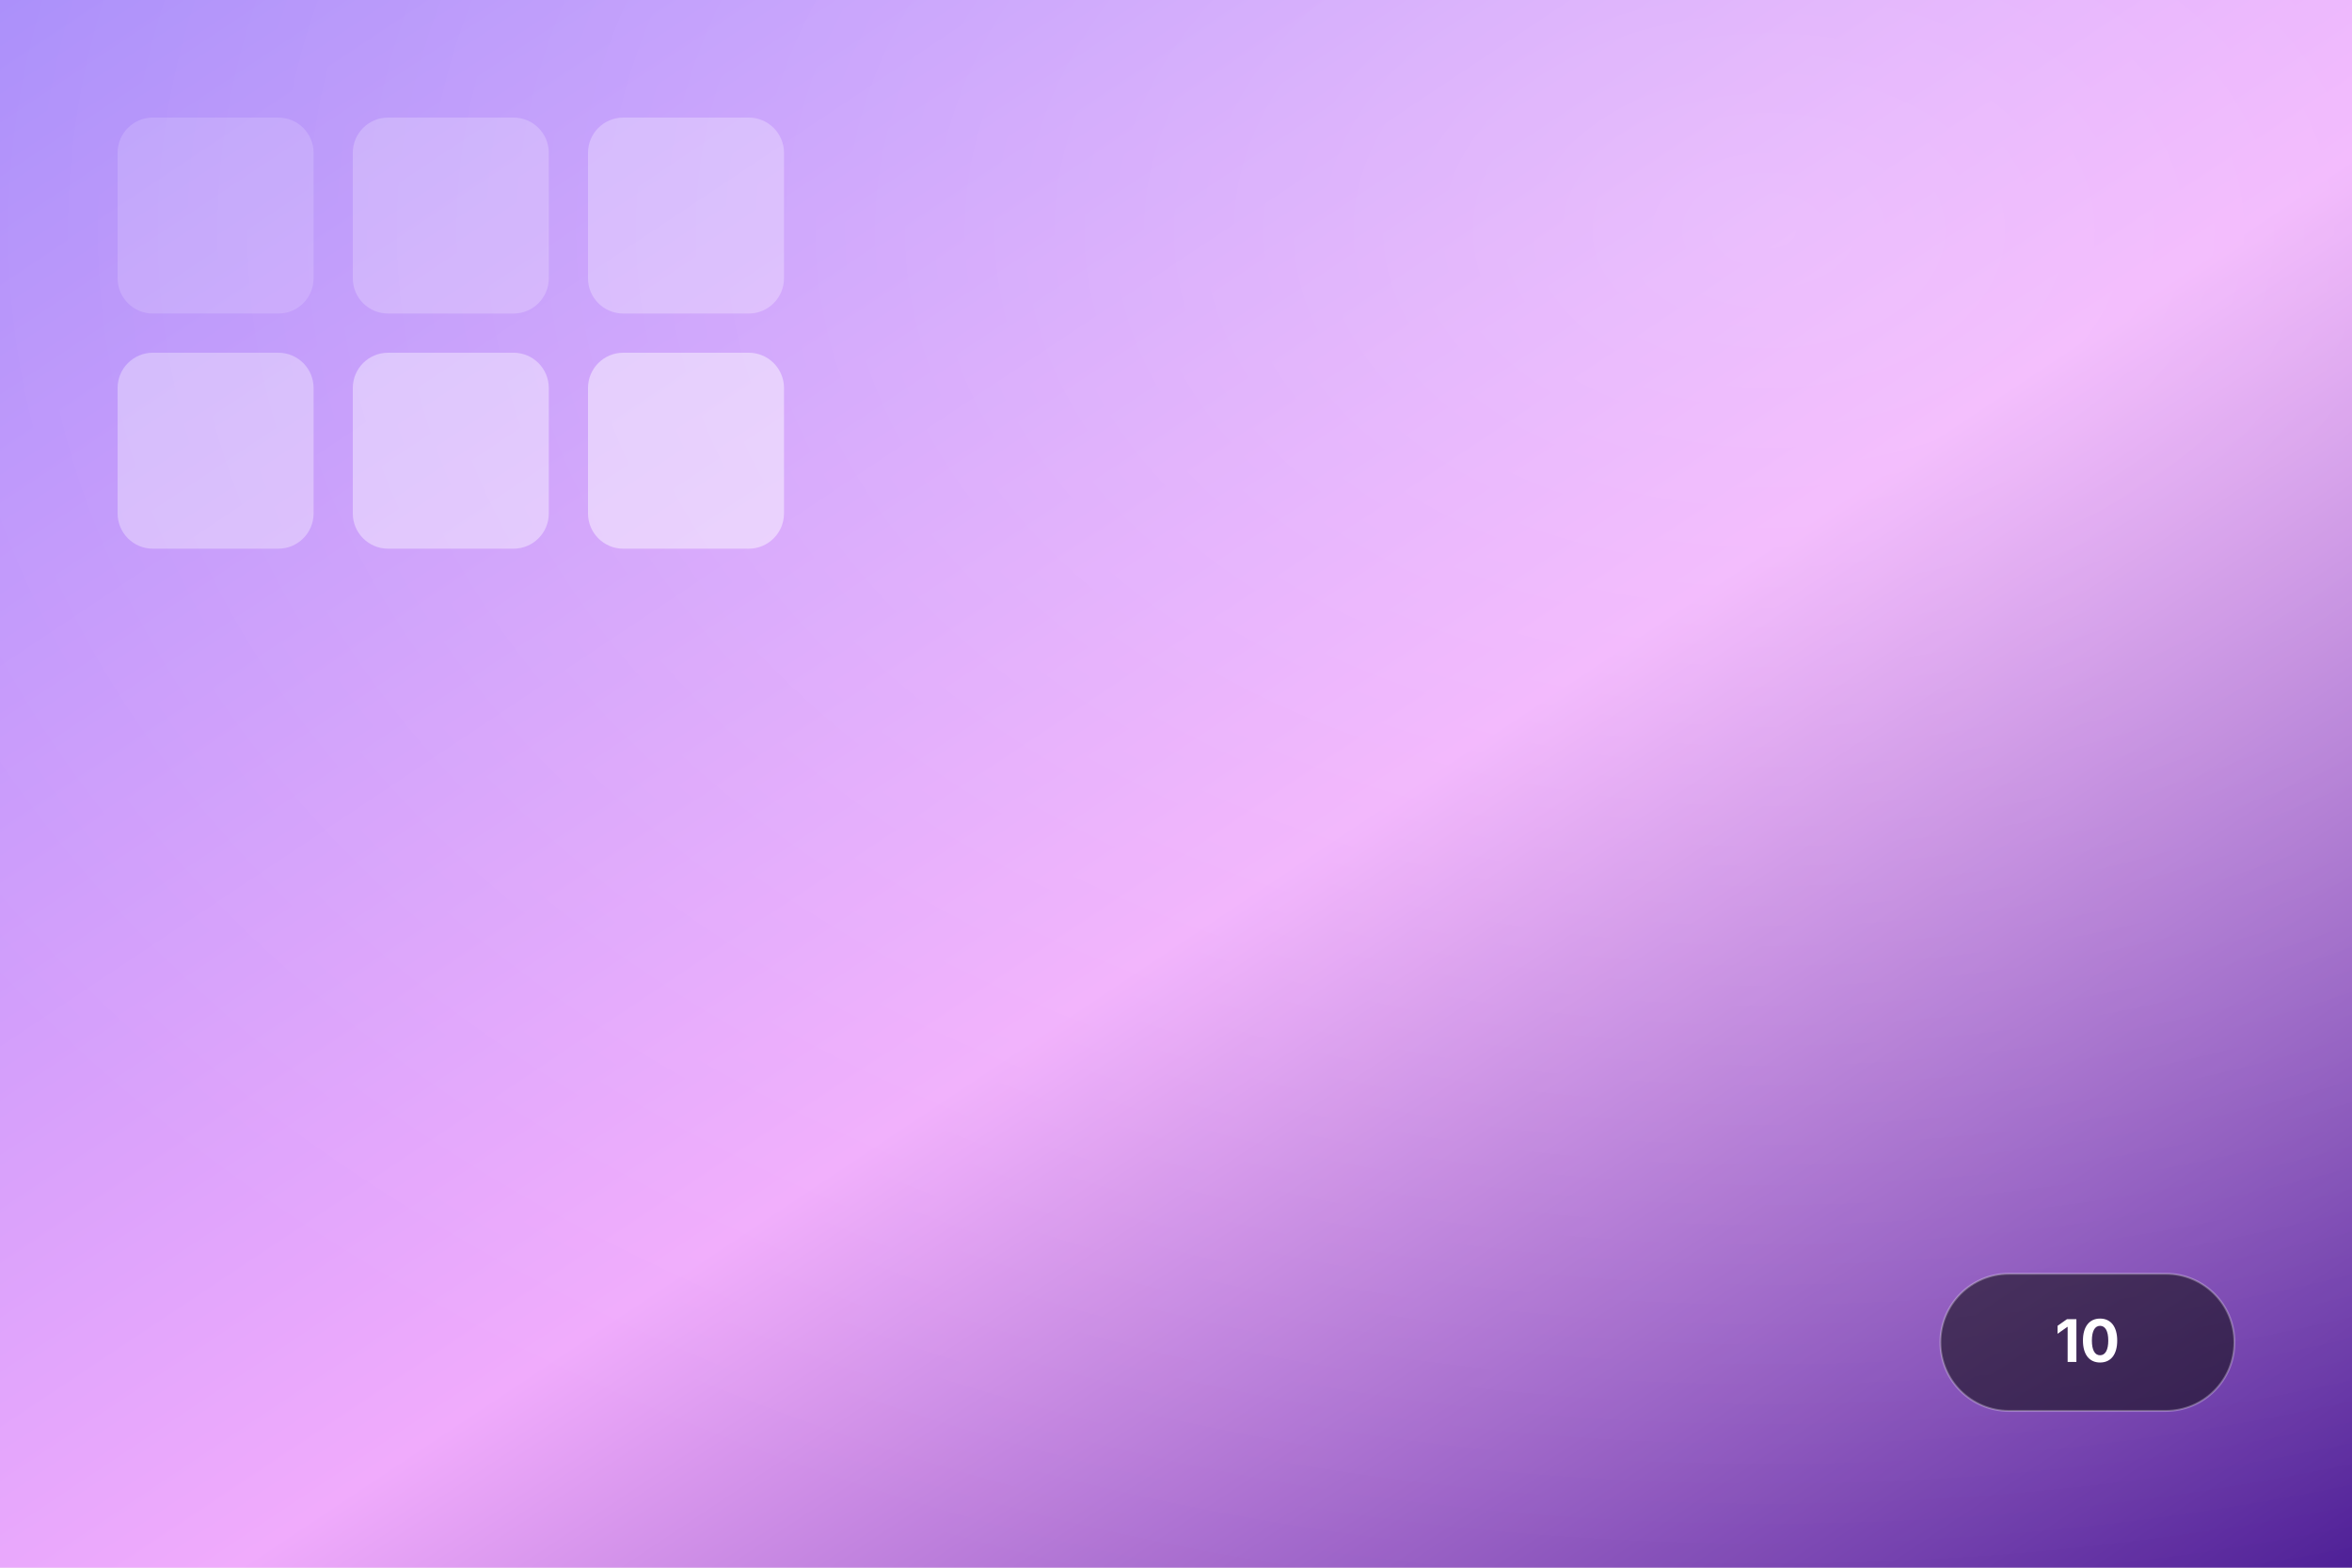
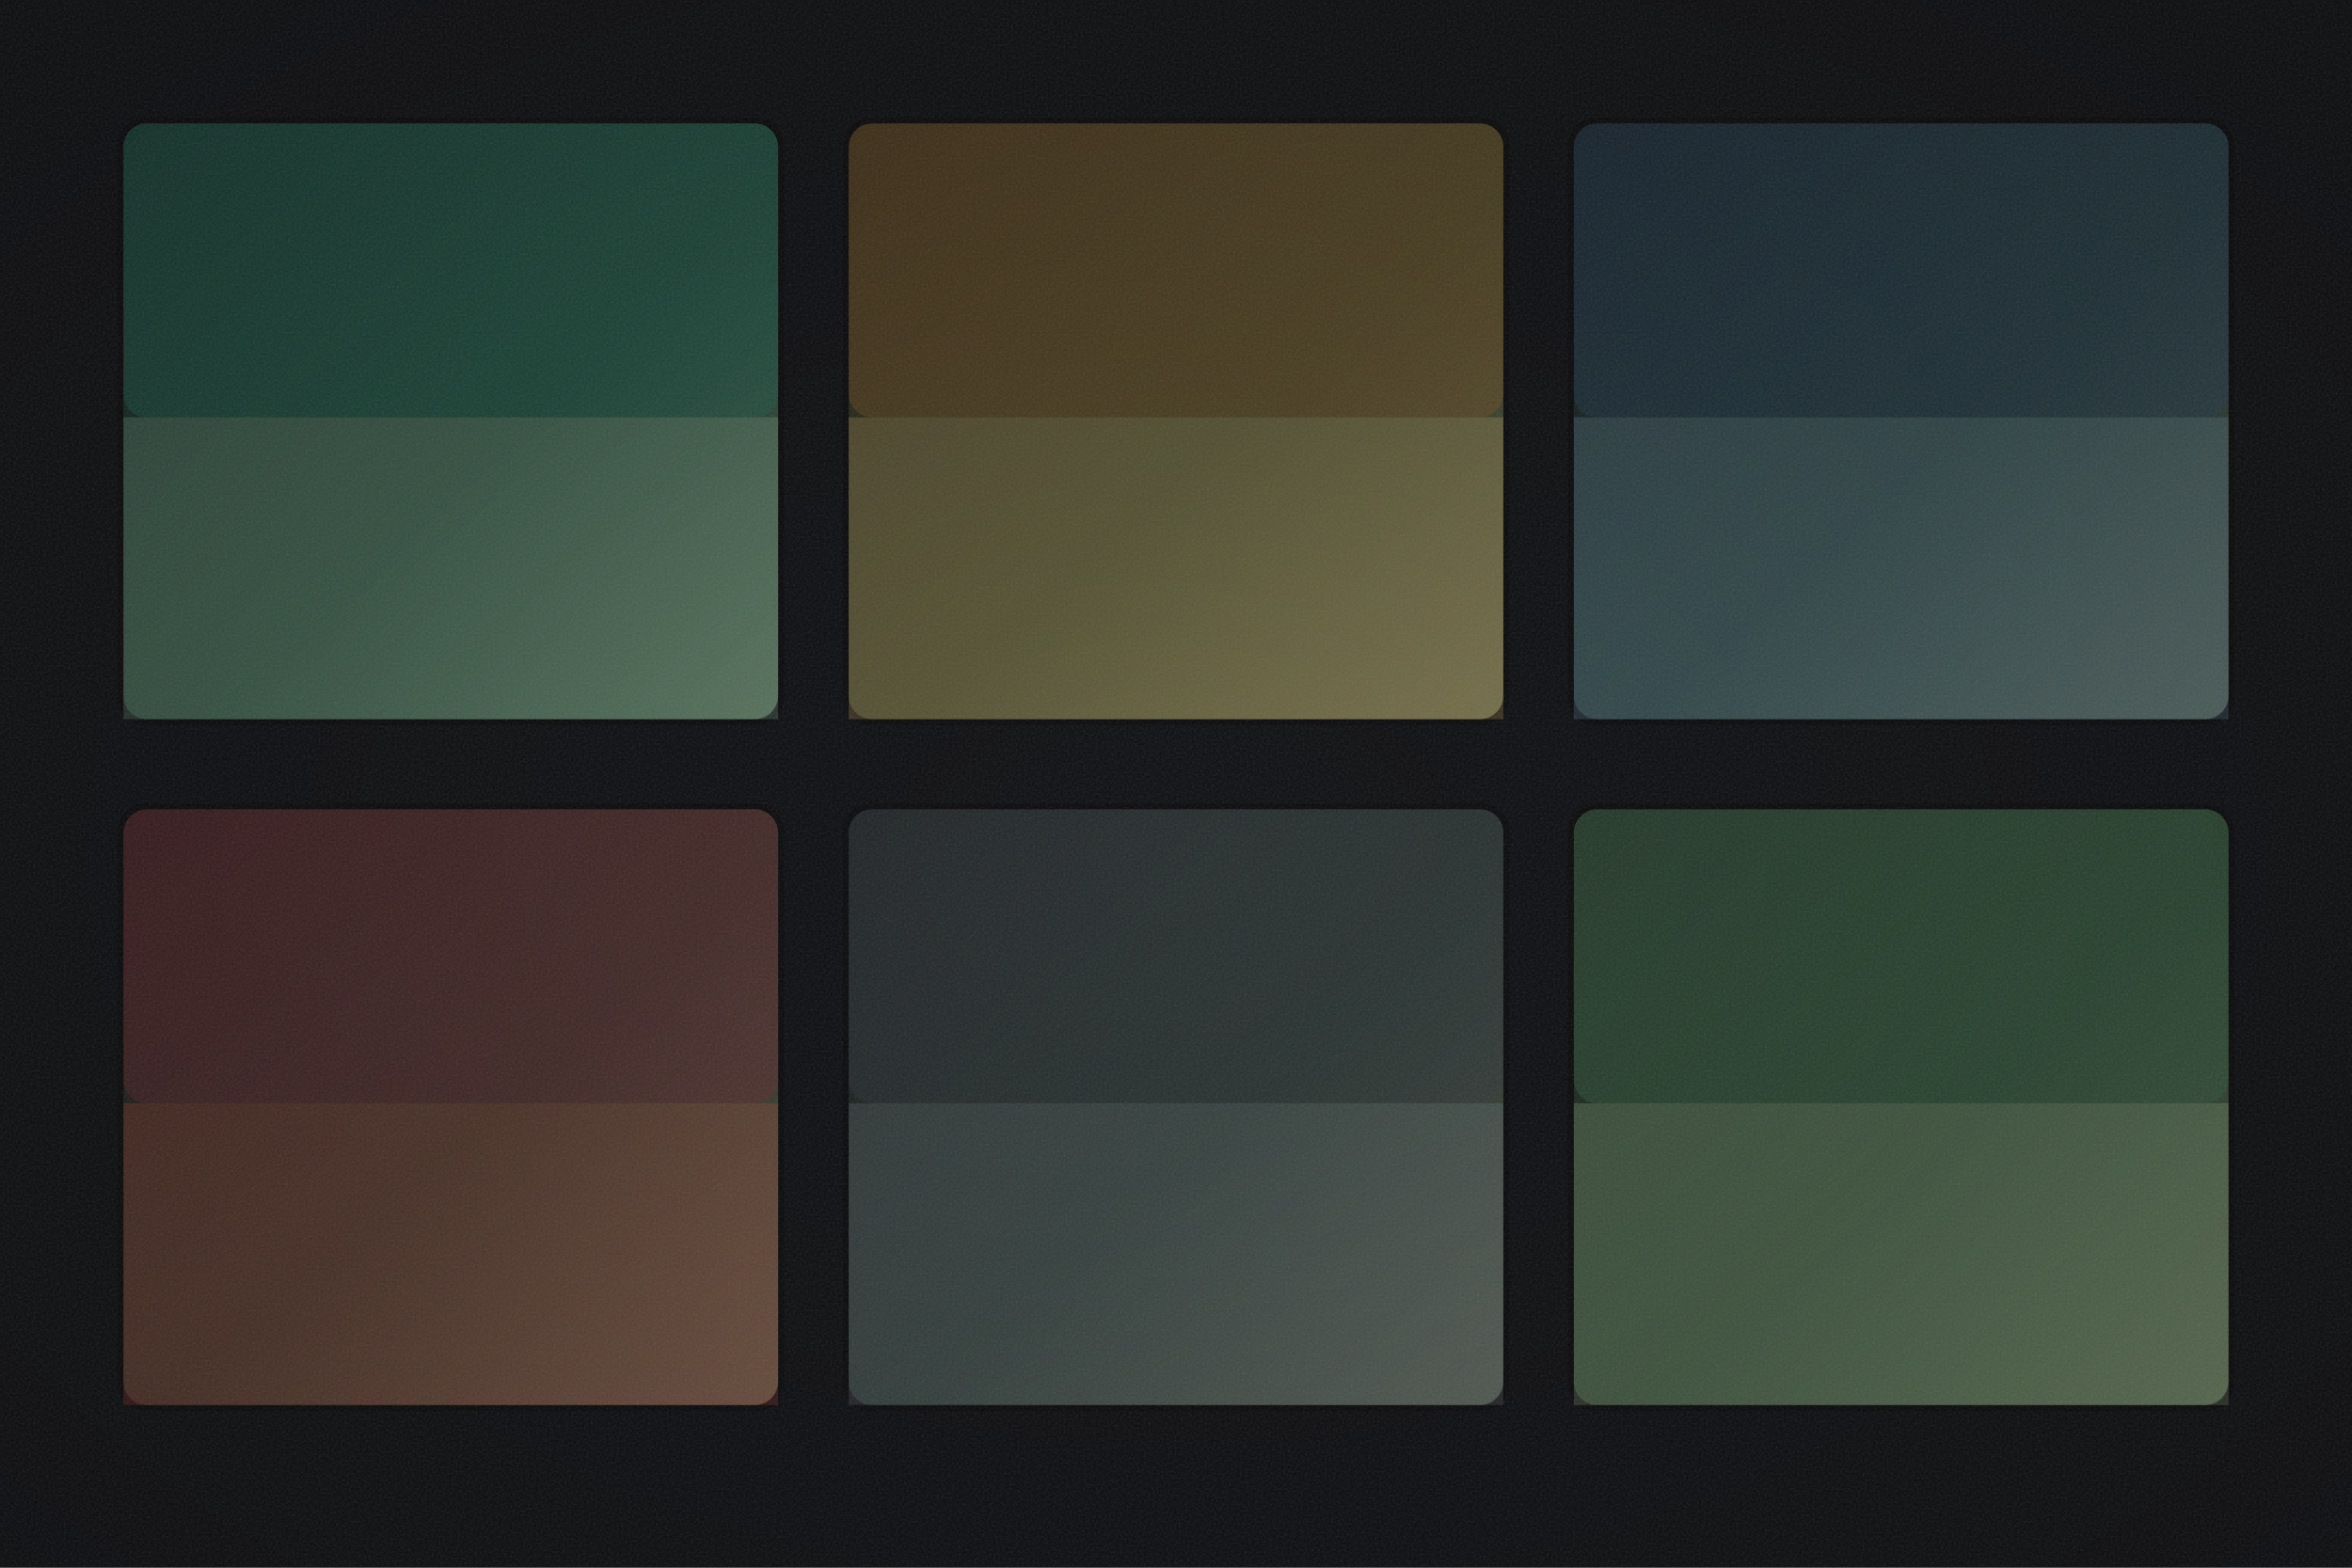
- <svg xmlns="http://www.w3.org/2000/svg" width="1200" height="800" viewBox="0 0 1200 800">
+ <svg xmlns="http://www.w3.org/2000/svg" width="1200" height="800" viewBox="0 0 1200 800" preserveAspectRatio="xMidYMid slice">
+   <style>
+     @keyframes drift-p2 {
+       0%, 100% { transform: translate3d(0, 0, 0) scale(1.06); }
+       50% { transform: translate3d(-2%, 2.5%, 0) scale(1.14); }
+     }
+     @keyframes grain-p2 {
+       0%, 100% { transform: translate(0, 0); opacity: 0.14; }
+       25% { transform: translate(-1.5%, 1%); opacity: 0.2; }
+       50% { transform: translate(1%, -1.5%); opacity: 0.12; }
+       75% { transform: translate(1.5%, 1.5%); opacity: 0.18; }
+     }
+     .drift { animation: drift-p2 32s ease-in-out infinite; transform-origin: center; }
+     .grain { animation: grain-p2 7s steps(4, end) infinite; }
+     @media (prefers-reduced-motion: reduce) {
+       .drift, .grain { animation: none; }
+     }
+   </style>
  <defs>
    <linearGradient id="gp2" x1="0" y1="0" x2="1" y2="1">
-       <stop offset="0%" stop-color="#A78BFA" />
-       <stop offset="55%" stop-color="#F0ABFC" />
-       <stop offset="100%" stop-color="#4C1D95" />
+       <stop offset="0%" stop-color="#1A2A1E">
+         <animate attributeName="stop-color" values="#1A2A1E;#3E6B4A;#1A2A1E" dur="22s" repeatCount="indefinite" />
+       </stop>
+       <stop offset="55%" stop-color="#3E6B4A">
+         <animate attributeName="stop-color" values="#3E6B4A;#B9D9A3;#3E6B4A" dur="26s" repeatCount="indefinite" />
+       </stop>
+       <stop offset="100%" stop-color="#B9D9A3">
+         <animate attributeName="stop-color" values="#B9D9A3;#1A2A1E;#B9D9A3" dur="30s" repeatCount="indefinite" />
+       </stop>
    </linearGradient>
-     <radialGradient id="rp2" cx="0.75" cy="0.15" r="0.9">
-       <stop offset="0%" stop-color="#ffffff" stop-opacity="0.28" />
+     <radialGradient id="rp2" cx="0.72" cy="0.14" r="0.95">
+       <stop offset="0%" stop-color="#ffffff" stop-opacity="0.3" />
      <stop offset="100%" stop-color="#ffffff" stop-opacity="0" />
    </radialGradient>
+     <radialGradient id="vp2" cx="0.5" cy="0.55" r="0.75">
+       <stop offset="0%" stop-color="#000000" stop-opacity="0" />
+       <stop offset="100%" stop-color="#000000" stop-opacity="0.42" />
+     </radialGradient>
+     <filter id="np2" x="-10%" y="-10%" width="120%" height="120%">
+       <feTurbulence type="fractalNoise" baseFrequency="0.9" numOctaves="3" stitchTiles="stitch" />
+       <feColorMatrix type="saturate" values="0" />
+     </filter>
  </defs>
-   <rect width="1200" height="800" fill="url(#gp2)" />
-   <rect width="1200" height="800" fill="url(#rp2)" />
-   <rect x="60" y="60" width="100" height="100" rx="18" fill="#ffffff" opacity="0.16" />
-   <rect x="180" y="60" width="100" height="100" rx="18" fill="#ffffff" opacity="0.22" />
-   <rect x="300" y="60" width="100" height="100" rx="18" fill="#ffffff" opacity="0.28" />
-   <rect x="60" y="180" width="100" height="100" rx="18" fill="#ffffff" opacity="0.34" />
-   <rect x="180" y="180" width="100" height="100" rx="18" fill="#ffffff" opacity="0.40" />
-   <rect x="300" y="180" width="100" height="100" rx="18" fill="#ffffff" opacity="0.46" />
-   <g transform="translate(990 650)">
-     <rect width="150" height="70" rx="35" fill="rgba(10,10,12,0.55)" stroke="rgba(255,255,255,0.28)" />
-     <text x="75" y="45" text-anchor="middle" font-family="-apple-system, system-ui, sans-serif" font-size="30" font-weight="700" fill="#ffffff">10</text>
+   <rect width="1200" height="800" fill="#0C0D10" />
+   <g>
+     <rect x="60" y="60" width="340" height="310" rx="14" fill="#000000" opacity="0.35" />
+     <rect x="63" y="63" width="334" height="304" rx="12" fill="#0B2B26" opacity="0.55" />
+     <rect x="63" y="63" width="334" height="304" rx="12" fill="url(#gp2)" opacity="0.35" />
+     <rect x="63" y="63" width="334" height="150" rx="12" fill="#1E6B5A" opacity="0.35" />
+     <rect x="63" y="213" width="334" height="154" fill="#9FD3B0" opacity="0.22" />
  </g>
+   <g>
+     <rect x="430" y="60" width="340" height="310" rx="14" fill="#000000" opacity="0.35" />
+     <rect x="433" y="63" width="334" height="304" rx="12" fill="#3A2410" opacity="0.55" />
+     <rect x="433" y="63" width="334" height="304" rx="12" fill="url(#gp2)" opacity="0.35" />
+     <rect x="433" y="63" width="334" height="150" rx="12" fill="#8C5A22" opacity="0.35" />
+     <rect x="433" y="213" width="334" height="154" fill="#F0C674" opacity="0.22" />
+   </g>
+   <g>
+     <rect x="800" y="60" width="340" height="310" rx="14" fill="#000000" opacity="0.35" />
+     <rect x="803" y="63" width="334" height="304" rx="12" fill="#101826" opacity="0.55" />
+     <rect x="803" y="63" width="334" height="304" rx="12" fill="url(#gp2)" opacity="0.35" />
+     <rect x="803" y="63" width="334" height="150" rx="12" fill="#25405E" opacity="0.35" />
+     <rect x="803" y="213" width="334" height="154" fill="#7FA8C9" opacity="0.22" />
+   </g>
+   <g>
+     <rect x="60" y="410" width="340" height="310" rx="14" fill="#000000" opacity="0.35" />
+     <rect x="63" y="413" width="334" height="304" rx="12" fill="#2A0F14" opacity="0.55" />
+     <rect x="63" y="413" width="334" height="304" rx="12" fill="url(#gp2)" opacity="0.35" />
+     <rect x="63" y="413" width="334" height="150" rx="12" fill="#7A2430" opacity="0.35" />
+     <rect x="63" y="563" width="334" height="154" fill="#E0523F" opacity="0.22" />
+   </g>
+   <g>
+     <rect x="430" y="410" width="340" height="310" rx="14" fill="#000000" opacity="0.35" />
+     <rect x="433" y="413" width="334" height="304" rx="12" fill="#16161C" opacity="0.55" />
+     <rect x="433" y="413" width="334" height="304" rx="12" fill="url(#gp2)" opacity="0.35" />
+     <rect x="433" y="413" width="334" height="150" rx="12" fill="#3A3A46" opacity="0.35" />
+     <rect x="433" y="563" width="334" height="154" fill="#8C8C9E" opacity="0.22" />
+   </g>
+   <g>
+     <rect x="800" y="410" width="340" height="310" rx="14" fill="#000000" opacity="0.35" />
+     <rect x="803" y="413" width="334" height="304" rx="12" fill="#1A2A1E" opacity="0.55" />
+     <rect x="803" y="413" width="334" height="304" rx="12" fill="url(#gp2)" opacity="0.35" />
+     <rect x="803" y="413" width="334" height="150" rx="12" fill="#3E6B4A" opacity="0.35" />
+     <rect x="803" y="563" width="334" height="154" fill="#B9D9A3" opacity="0.22" />
+   </g>
+   <rect width="1200" height="800" fill="url(#vp2)" opacity="0.6" />
+   <rect class="grain" width="1200" height="800" filter="url(#np2)" opacity="0.14" />
</svg>
